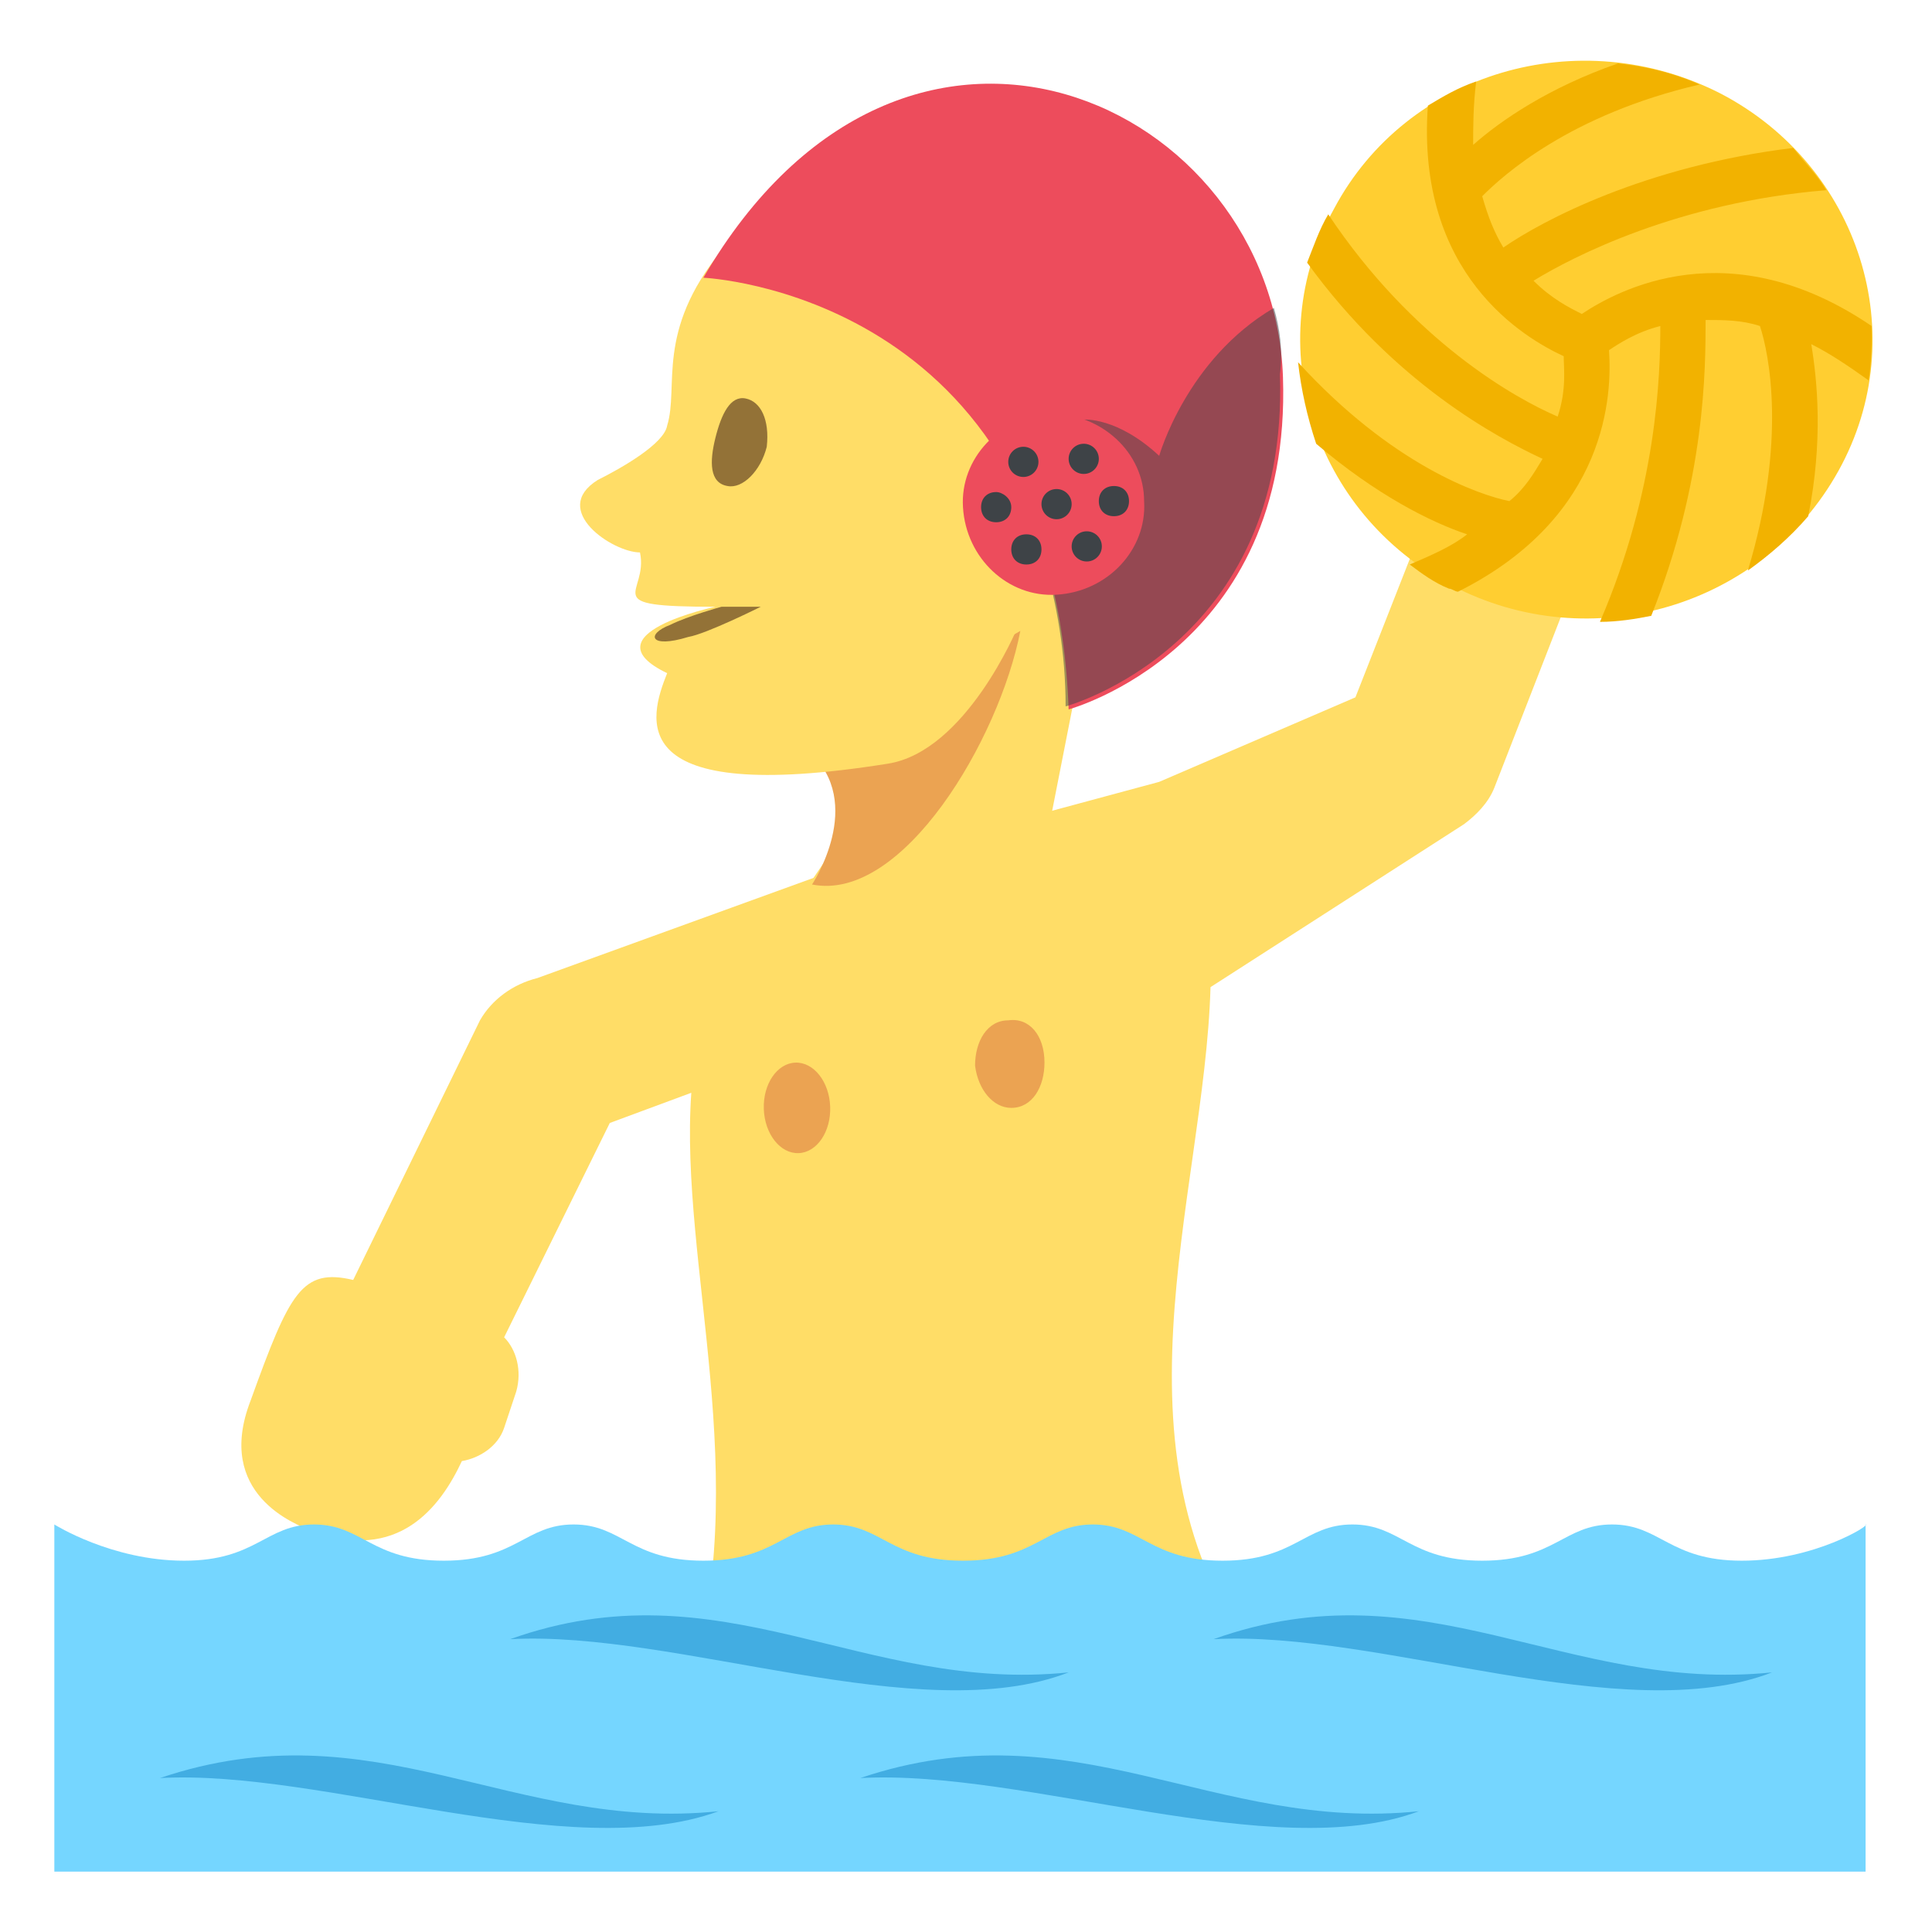
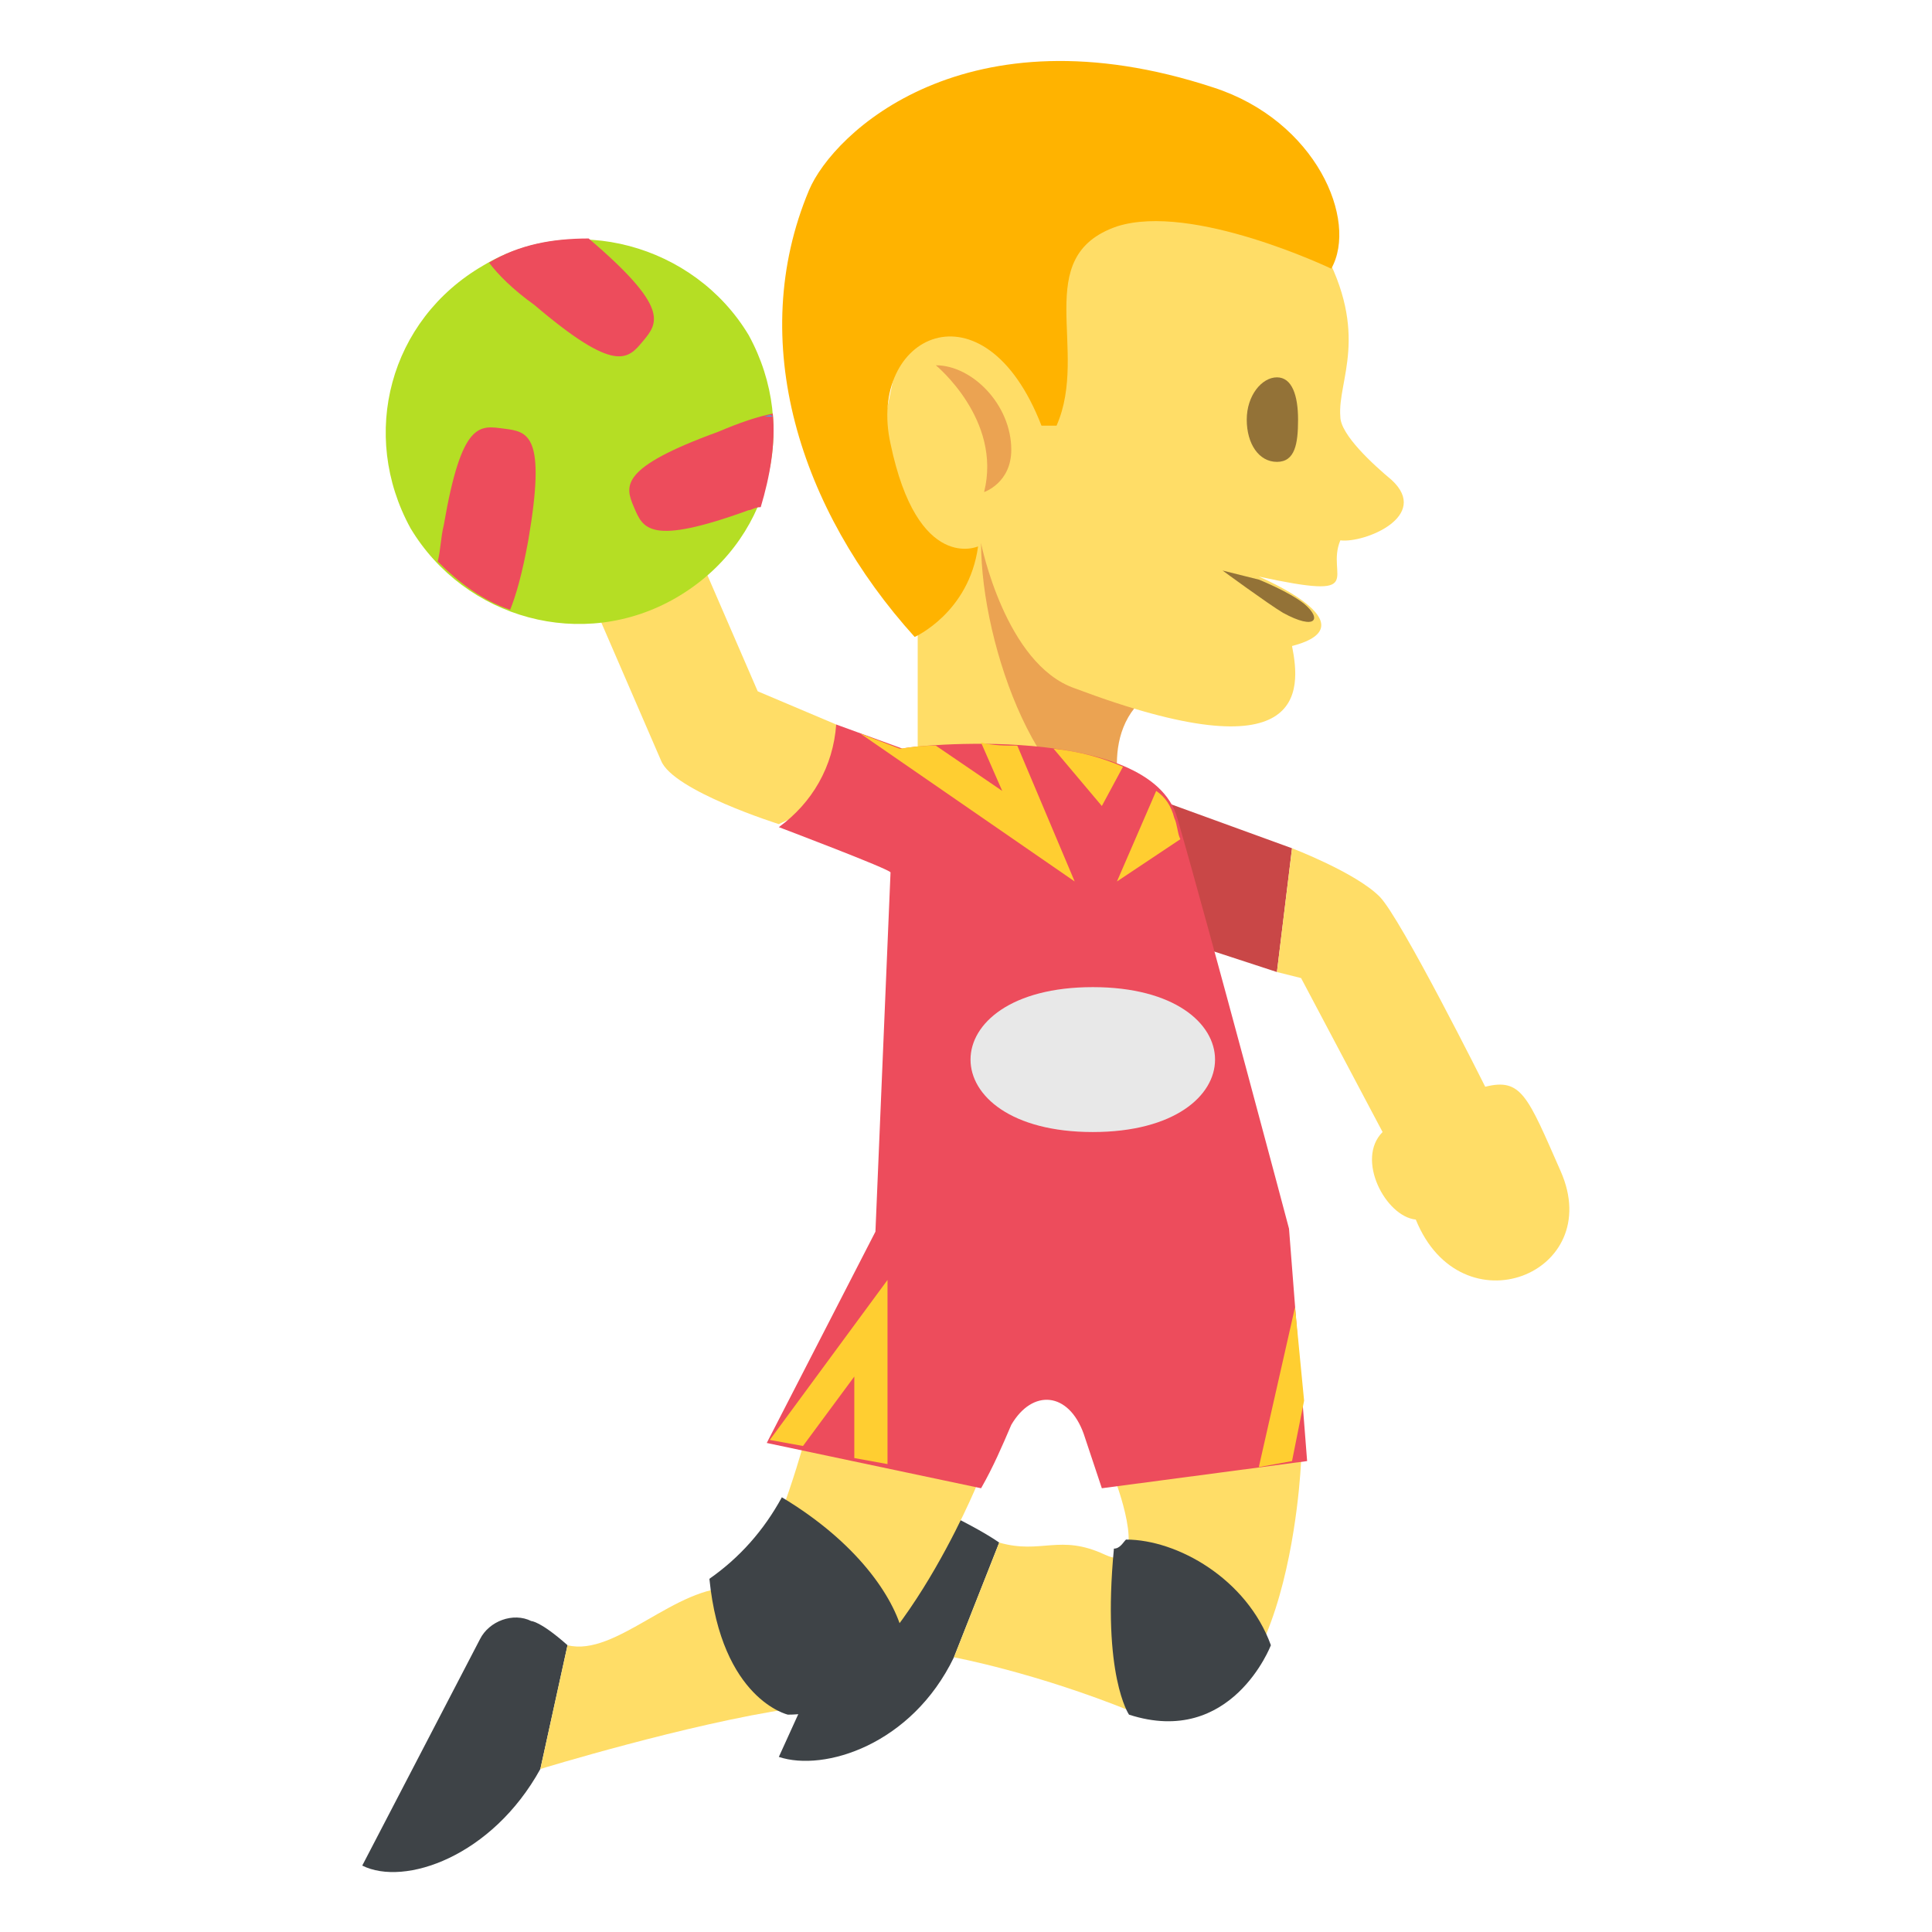
<svg xmlns="http://www.w3.org/2000/svg" viewBox="0 0 64 64" enable-background="new 0 0 64 64">
+   <path fill="#ffdd67" d="m33.5 18l-3.1-1.8v10.8h6.9z" />
+   <path d="m38.2 22.9c-2 1.3-.9 4.1-.9 4.1-2.8 0-4.8-5.6-4.8-9l5.7 4.9" fill="#eba352" />
+   <path d="m31.4 3.9l12.4 4.3c1.6 2.9.5 4.4.6 5.6 0 .6 1.1 1.6 1.7 2.1 1.3 1.2-.9 2.1-1.7 2-.5 1.2 1 2-2.7 1.2 0 0 3.8 1.6 1.1 2.3.3 1.5.5 4.3-7.2 1.4-2.3-.8-3.1-4.8-3.1-4.8l-3.9-.7 2.8-13.4" fill="#ffdd67" />
+   <path d="m40.2 2.9c-8.2-2.7-12.6 1.5-13.4 3.4-2.1 5-.3 10.6 3.5 14.8 0 0 1.8-.8 2.1-3 0 0-2 .9-2.9-3.4-.8-3.6 3.1-5.5 5-.6h.5c1.1-2.5-.9-5.6 2-6.6 2.5-.8 7.1 1.4 7.1 1.4.9-1.6-.5-4.9-3.9-6" fill="#ffb300" />
+   <path d="m41.3 13.9c0 .8.4 1.4 1 1.4s.7-.6.7-1.4-.2-1.4-.7-1.4-1 .6-1 1.4" fill="#937237" />
+   <path d="m33.5 14.9c0-1.5-1.3-2.8-2.5-2.8 0 0 2.2 1.8 1.6 4.2 0 0 .9-.3.9-1.4" fill="#eba352" />
+   <path d="m40.5 18.9c0 0 1.5 1.1 2 1.4 1.1.6 1.3.2.7-.3-.5-.4-1.5-.8-1.5-.8l-1.2-.3" fill="#937237" />
+   <path d="m25.1 22.9l-2.6-6-3.5 1.6 2.9 6.7c.4 1 3.9 2.1 3.9 2.1l1.9-.9v-2.4l-2.6-1.1" fill="#ffdd67" />
+   <g fill="#3e4347">
+     <path d="m17.9 58.6l.9-4.1c-.9-.8-1.2-.8-1.2-.8-.6-.3-1.4 0-1.7.6l-3.9 7.5c1.4.7 4.3-.3 5.9-3.2" />
+     <path d="m31.6 54.9l1.5-3.8c-1-.7-3.3-1.7-3.3-1.7l-4 8.8c1.5.5 4.4-.4 5.8-3.3" />
+   </g>
  <g fill="#ffdd67">
-     <path d="m48.2 14.7l-3.3 8.4-6.5 2.8c0 0-10 2.7-10.4 2.8l-10.2 3.7c-.8.2-1.5.7-1.9 1.4l-4.2 8.6c-1.7-.4-2.1.4-3.4 4-1.2 3.1 1.5 4.1 2 4.3 2.9 1.1 4.3-.8 5-2.3.6-.1 1.2-.5 1.4-1.1l.4-1.2c.2-.7 0-1.4-.4-1.8l3.5-7.1 2.7-1c-.4 5.7 2.1 12.8-.1 19.8l19.1-.7c-5.5-6.9-2-15.6-1.8-22.6l8.4-5.4c.4-.3.8-.7 1-1.2l3.7-9.5-5-1.9" />
-     <path d="m32.7 20.6l3.6-1.1-2.2 11.2-7.3-1.4z" />
+     <path d="m18.8 54.5l-.9 4.1c0 0 4.9-1.5 8.3-2 3.4-.6 6.2-7.5 6.2-7.5l-5.8-1.2c0 0-1.3 4.7-2.3 4.7-1.9-.1-3.9 2.3-5.5 1.9" />
+     <path d="m31.6 54.9l1.5-3.8c1.4.4 2-.3 3.5.4 1.5.7.4-2.3.4-2.3l6.1-.8c0 0-.4 10.3-5.6 8.3-3.2-1.3-5.9-1.8-5.9-1.8" />
  </g>
-   <path d="m26.8 24.9c1.9 1.7.1 4.4.1 4.4 3 .6 6.2-4.8 6.9-8.4l-7 4" fill="#eba352" />
-   <path d="m37.8 6.4l-13.9 1.9c-2.2 2.7-1.4 4.5-1.8 5.8-.1.6-1.5 1.4-2.3 1.8-1.6 1 .5 2.4 1.4 2.4.3 1.4-1.5 1.8 2.5 1.8 0 0-4.3.9-1.6 2.2-.6 1.5-1.5 4.4 7.3 3 2.6-.4 4.3-4.5 4.3-4.5l4.3.2-.2-14.6" fill="#ffdd67" />
-   <g fill="#937237">
-     <path d="m25.4 14.8c-.2.8-.8 1.4-1.3 1.3-.6-.1-.6-.8-.4-1.6.2-.8.5-1.4 1-1.3s.8.7.7 1.6" />
-     <path d="m25.2 20.1c0 0-1.8.9-2.4 1-1.3.4-1.4-.1-.6-.4.6-.3 1.7-.6 1.7-.6h1.3" />
+   <path d="M16,8.8c-3.1,1.8-4.1,5.6-2.4,8.7c1.8,3,5.7,4.1,8.8,2.3c3.1-1.8,4.1-5.6,2.4-8.7C23,8.1,19,7,16,8.8z" fill="#b5de24" />
+   <path fill="#c94747" d="m38.4 26.5l4.4 1.6-.5 4.1-5.2-1.7z" />
+   <path d="m51.7 38.8c-1.1-2.5-1.3-3.1-2.5-2.8 0 0-2.8-5.6-3.5-6.3-.8-.8-2.9-1.6-2.9-1.6l-.5 4.1.8.2 2.7 5.1c-.9.9.1 2.8 1.1 2.9 1.5 3.7 6.3 1.8 4.8-1.6" fill="#ffdd67" />
+   <path d="m42.7 40.7c0 0-2.6-9.8-3.7-13.6-.9-3.2-8.9-2.4-9.1-2.3l-2.2-.8c-.1 1.4-.8 2.6-1.9 3.4 0 0 3.7 1.4 3.7 1.5l-.5 11.9-3.6 7 7.1 1.5c.4-.7.7-1.4 1-2.1.7-1.2 1.9-1.1 2.4.3.2.6.4 1.2.6 1.8l6.8-.9-.6-7.7" fill="#ed4c5c" />
+   <g fill="#ffce31">
+     <path d="m25.5 47.7l1.1.2 1.7-2.3v2.7l1.1.2v-6.1z" />
+     <path d="m41.7 48.6l1.1-.2.4-2-.3-3.1z" />
+     <path d="m35.6 29.2l-1.9-4.5c-.4 0-.8 0-1.2-.1l.7 1.6-2.2-1.5c-.7 0-1.1.1-1.2.1l-1.3-.5 7.1 4.9" />
+     <path d="m39.1 27.8c-.1-.2-.1-.5-.2-.7-.1-.4-.3-.7-.6-.9l-1.3 3 2.1-1.4" />
+     <path d="m36.5 26.7l.7-1.3c-.7-.3-1.4-.5-2.3-.6l1.6 1.9" />
  </g>
-   <path d="m57 3.1c4.6 2.4 6.4 8 3.9 12.5-2.5 4.5-8.2 6.2-12.8 3.8-4.6-2.4-6.4-8-3.9-12.5 2.4-4.5 8.1-6.2 12.8-3.8" fill="#ffce31" />
-   <path d="m59.4 4.9c-4.9.6-8.3 2.4-9.6 3.3-.3-.5-.5-1-.7-1.7.7-.7 2.9-2.7 7.2-3.7-.9-.4-1.8-.6-2.7-.7-2.3.8-3.9 1.9-4.8 2.7 0-.6 0-1.3.1-2.1-.6.2-1.1.5-1.6.8-.4 5.6 3.2 7.7 4.5 8.3 0 .4.1 1.1-.2 2-1.4-.6-4.8-2.5-7.6-6.7-.3.5-.5 1.1-.7 1.6 2.9 4 6.3 5.8 7.8 6.5-.3.5-.6 1-1.1 1.4-1-.2-3.9-1.2-7-4.6.1.9.3 1.8.6 2.7 2 1.7 3.8 2.6 5 3-.5.4-1.2.7-1.9 1 .4.3.8.6 1.3.8.1 0 .2.1.3.1 5-2.5 5.1-6.6 5-8 .3-.2.9-.6 1.7-.8 0 1.6-.1 5.4-2 9.8.6 0 1.2-.1 1.7-.2 1.8-4.5 1.8-8.2 1.8-9.8.6 0 1.2 0 1.8.2.3.9.9 3.8-.4 8.1.7-.5 1.4-1.1 2-1.8.5-2.5.3-4.5.1-5.7.6.3 1.2.7 1.9 1.2.1-.6.1-1.2.1-1.8-4.7-3.2-8.4-1.2-9.6-.4-.4-.2-1-.5-1.6-1.1 1.3-.8 4.8-2.6 9.7-3-.3-.5-.7-.9-1.1-1.4" fill="#f2b200" />
-   <g fill="#eba352">
-     <ellipse transform="matrix(.9994-.0353.0353.9994-1.2782.9539)" cx="26.4" cy="36.7" rx="1.1" ry="1.5" />
-     <path d="m34.6 35.2c0 .8-.4 1.5-1.1 1.5-.6 0-1.1-.6-1.2-1.4 0-.8.4-1.5 1.1-1.5.7-.1 1.2.5 1.2 1.4" />
+   <g fill="#3e4347">
+     <path d="m25.9 49.6c-.6 1.1-1.4 2-2.4 2.7.4 4 2.6 4.5 2.6 4.5 1.7 0 3.4-1.1 3.8-2.7-.3-1.2-1.5-3-4-4.5" />
+     <path d="m37.3 51c-.1.1-.2.3-.4.3-.4 4.2.5 5.5.5 5.5 3.4 1.1 4.7-2.3 4.7-2.3-.8-2.2-3.1-3.5-4.8-3.5" />
  </g>
-   <path d="m23.3 9.2c0 0 11.6.5 12.1 14.3 0 0 7.4-2 7.1-11-.3-9.1-12.5-14.8-19.2-3.3" fill="#ed4c5c" />
-   <path d="m42.2 10.2c-2.9 1.7-3.8 4.9-3.8 4.9-1.4-1.3-2.5-1.2-2.5-1.2-1 .8-1.3 2.8-1.3 4.7.4 1.4.7 3 .7 4.8 0 0 7.4-2 7.1-11 .1-.8 0-1.5-.2-2.2" opacity=".5" fill="#3e4347" />
-   <path d="m37.9 16.6c.1 1.6-1.2 3-2.9 3.1-1.6.1-3-1.2-3.1-2.9-.1-1.6 1.2-3 2.9-3.1 1.7 0 3.1 1.3 3.1 2.9" fill="#ed4c5c" />
-   <g fill="#3e4347">
-     <circle cx="33.9" cy="15.3" r=".5" />
-     <circle cx="35.9" cy="15.2" r=".5" />
-     <path d="m34 17.7c-.3 0-.5.2-.5.5 0 .3.2.5.5.5s.5-.2.5-.5c0-.3-.2-.5-.5-.5" />
-     <circle cx="36" cy="18.1" r=".5" />
-     <path d="m33 16.3c-.3 0-.5.2-.5.5 0 .3.2.5.5.5.3 0 .5-.2.5-.5 0-.3-.3-.5-.5-.5" />
-     <circle cx="35" cy="16.7" r=".5" />
-     <path d="m36.9 16.1c-.3 0-.5.2-.5.5 0 .3.2.5.5.5.3 0 .5-.2.5-.5 0-.3-.2-.5-.5-.5" />
+   <g fill="#ed4c5c">
+     <path d="m16.2 8.7c.3.4.8.9 1.5 1.4 2.7 2.3 3.1 1.8 3.6 1.2.5-.6.9-1.1-1.8-3.4-1.2 0-2.3.2-3.3.8" />
+     <path d="m16.9 20.2c.2-.5.4-1.2.6-2.3.6-3.5 0-3.6-.8-3.7s-1.4-.3-2 3.2c-.1.4-.1.8-.2 1.2.7.7 1.5 1.3 2.4 1.6" />
+     <path d="m25.6 13.7c-.5.1-1.1.3-1.8.6-3.3 1.2-3.1 1.8-2.8 2.5.3.7.5 1.3 3.8.1.1 0 .2-.1.4-.1.3-1 .5-2.1.4-3.1" />
  </g>
-   <path d="m57.7 51.7c-2.4 0-2.7-1.2-4.3-1.2s-1.9 1.2-4.3 1.2c-2.4 0-2.7-1.2-4.3-1.2s-1.9 1.2-4.3 1.2c-2.4 0-2.7-1.2-4.3-1.2s-1.9 1.2-4.3 1.2-2.7-1.2-4.3-1.2c-1.6 0-1.9 1.2-4.3 1.2-2.4 0-2.7-1.2-4.3-1.2s-1.9 1.2-4.3 1.2-2.7-1.2-4.3-1.2-1.9 1.2-4.3 1.2c-2.4 0-4.3-1.2-4.3-1.2v11.5h60v-11.5c.2 0-1.7 1.2-4.1 1.2" fill="#75d6ff" />
-   <g fill="#42ade2">
-     <path d="m23.8 60c-6.8.7-11.4-3.5-18.5-1.1 5.4-.3 13.6 2.9 18.5 1.1" />
-     <path d="m35.4 55.4c-6.8.7-11.5-3.6-18.5-1.1 5.5-.3 13.6 3 18.5 1.1" />
-     <path d="m47 60c-6.8.7-11.4-3.5-18.5-1.1 5.5-.3 13.7 2.9 18.5 1.1" />
-     <path d="m58.7 55.4c-6.8.7-11.5-3.6-18.5-1.1 5.5-.3 13.6 3 18.5 1.1" />
-   </g>
+   <path d="m25.6 13.8c0-.1 0-.1 0 0-.1-.1-.2 0-.3 0h.3" fill="#42ade2" />
+   <path d="m36.2 37.5c-5.4 0-5.4-4.8 0-4.8 5.4 0 5.4 4.8 0 4.8" fill="#e8e8e8" />
</svg>
